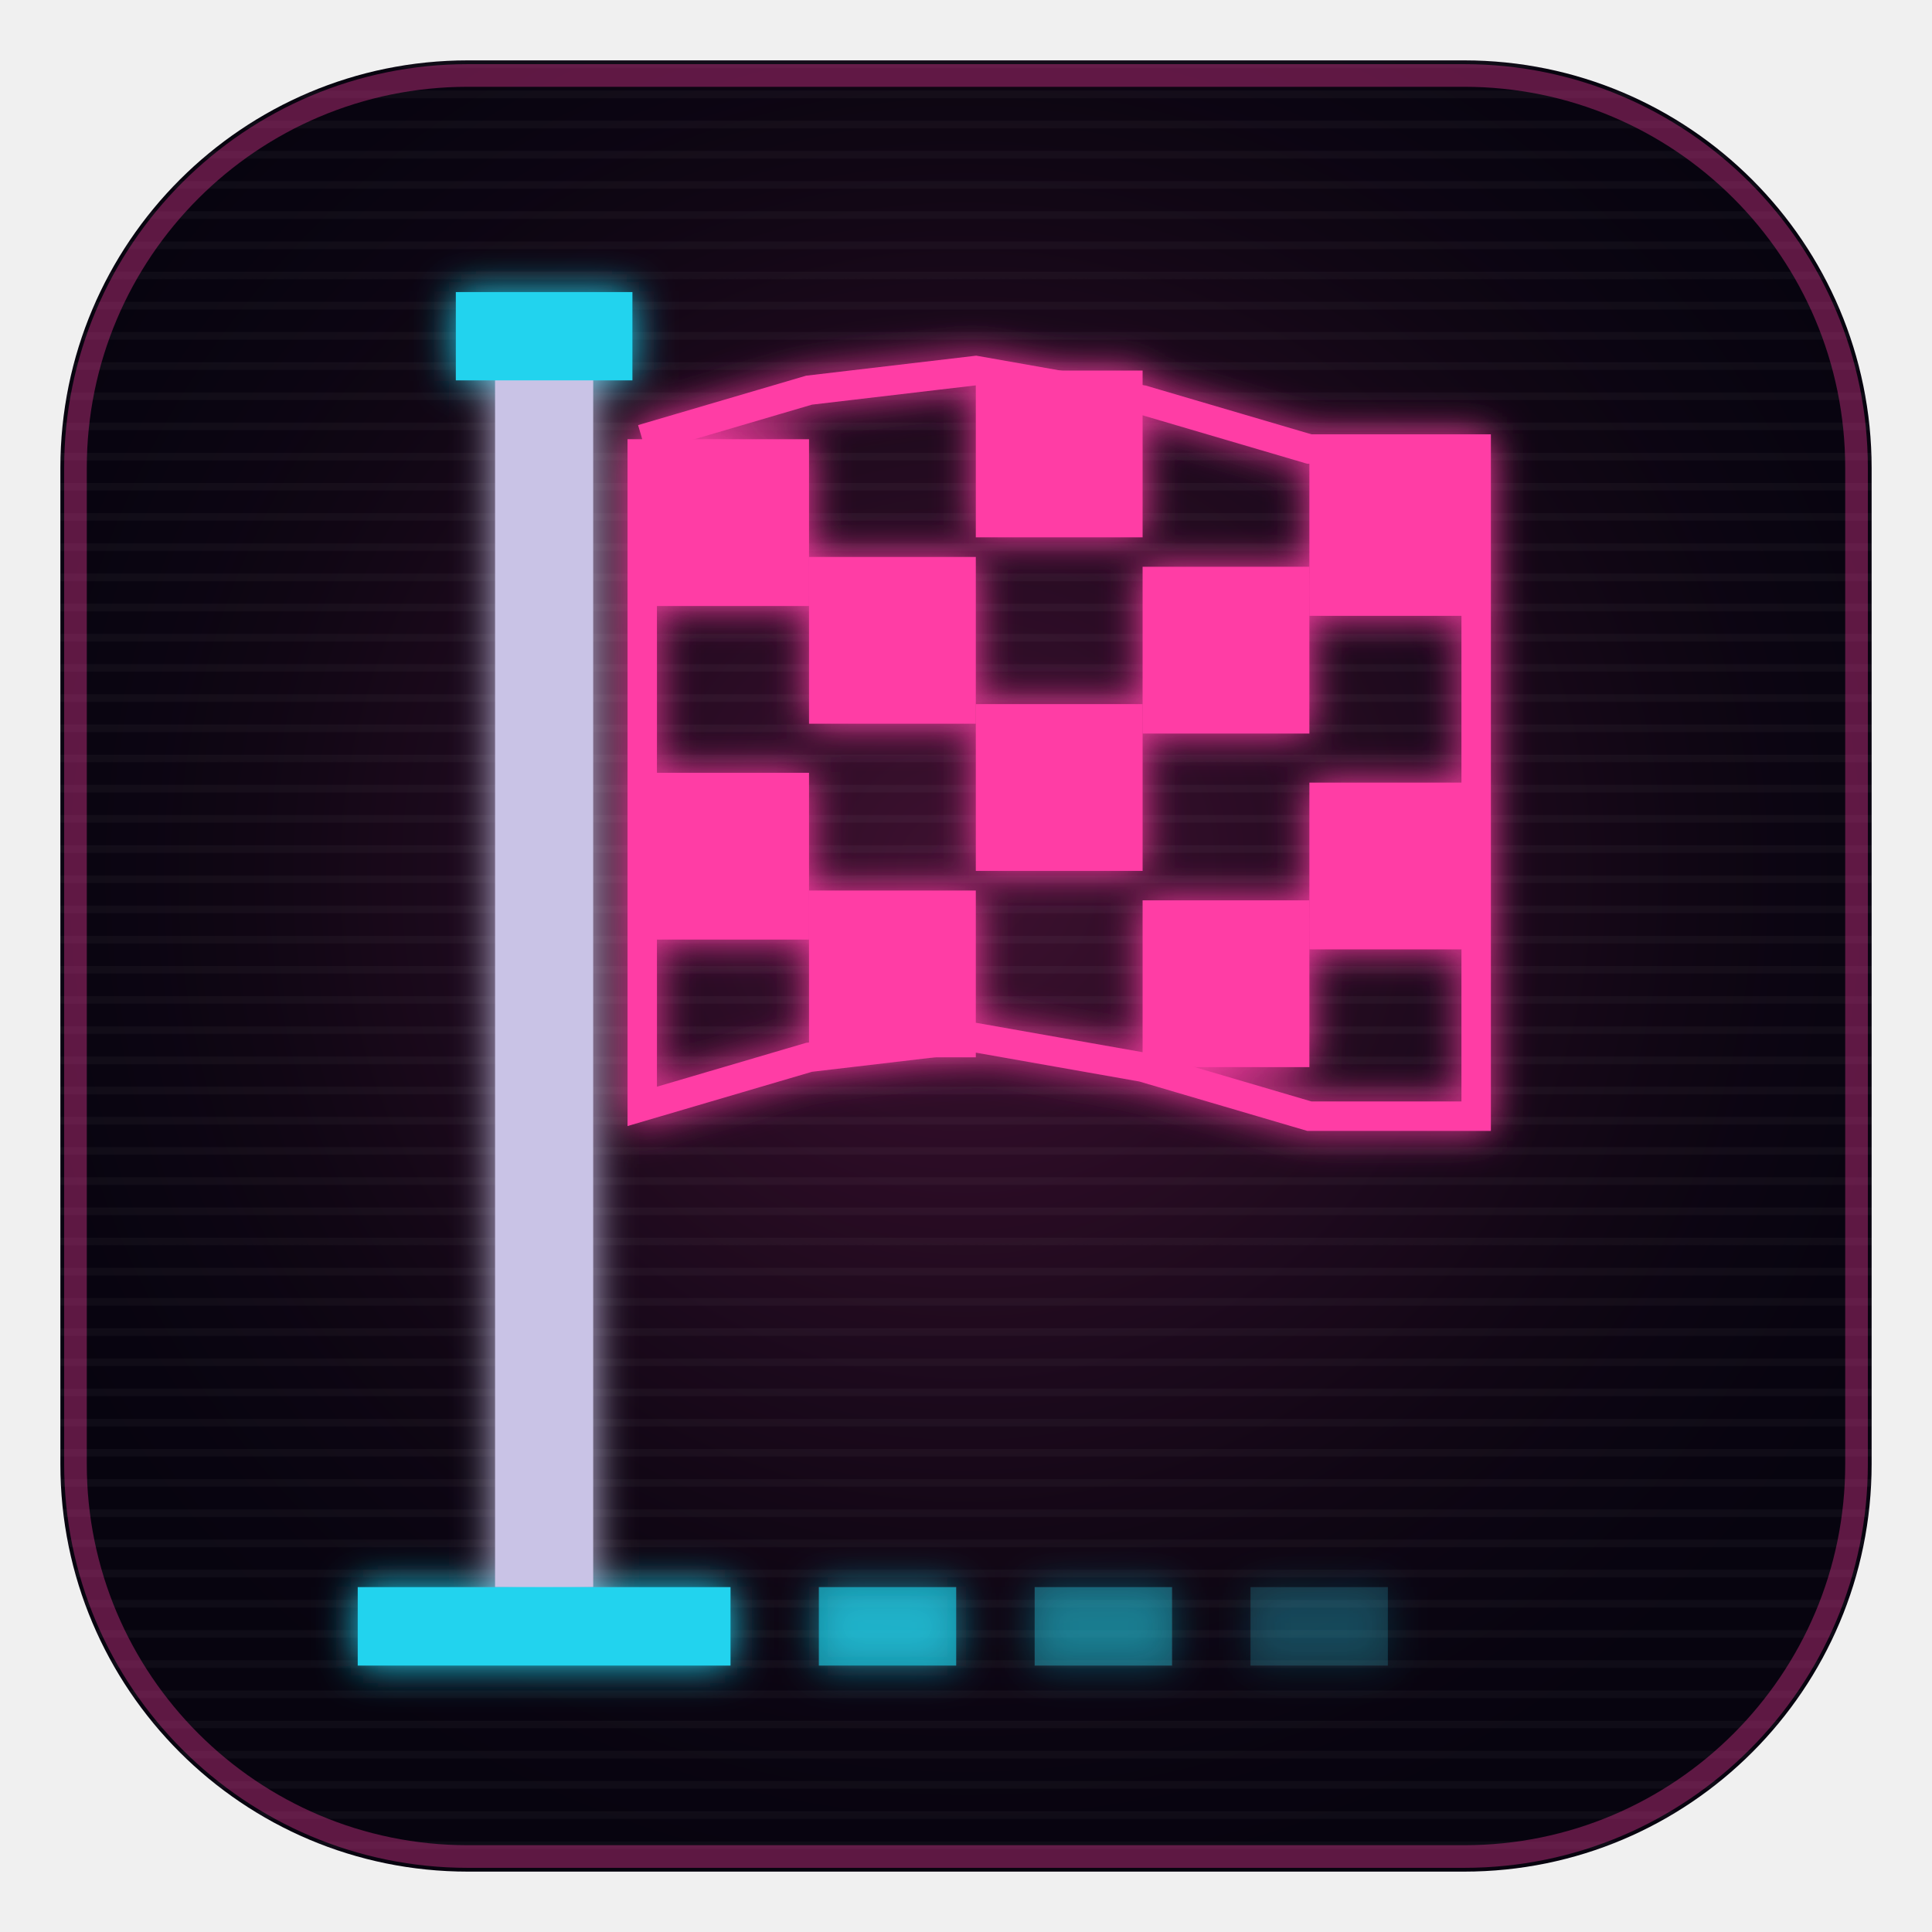
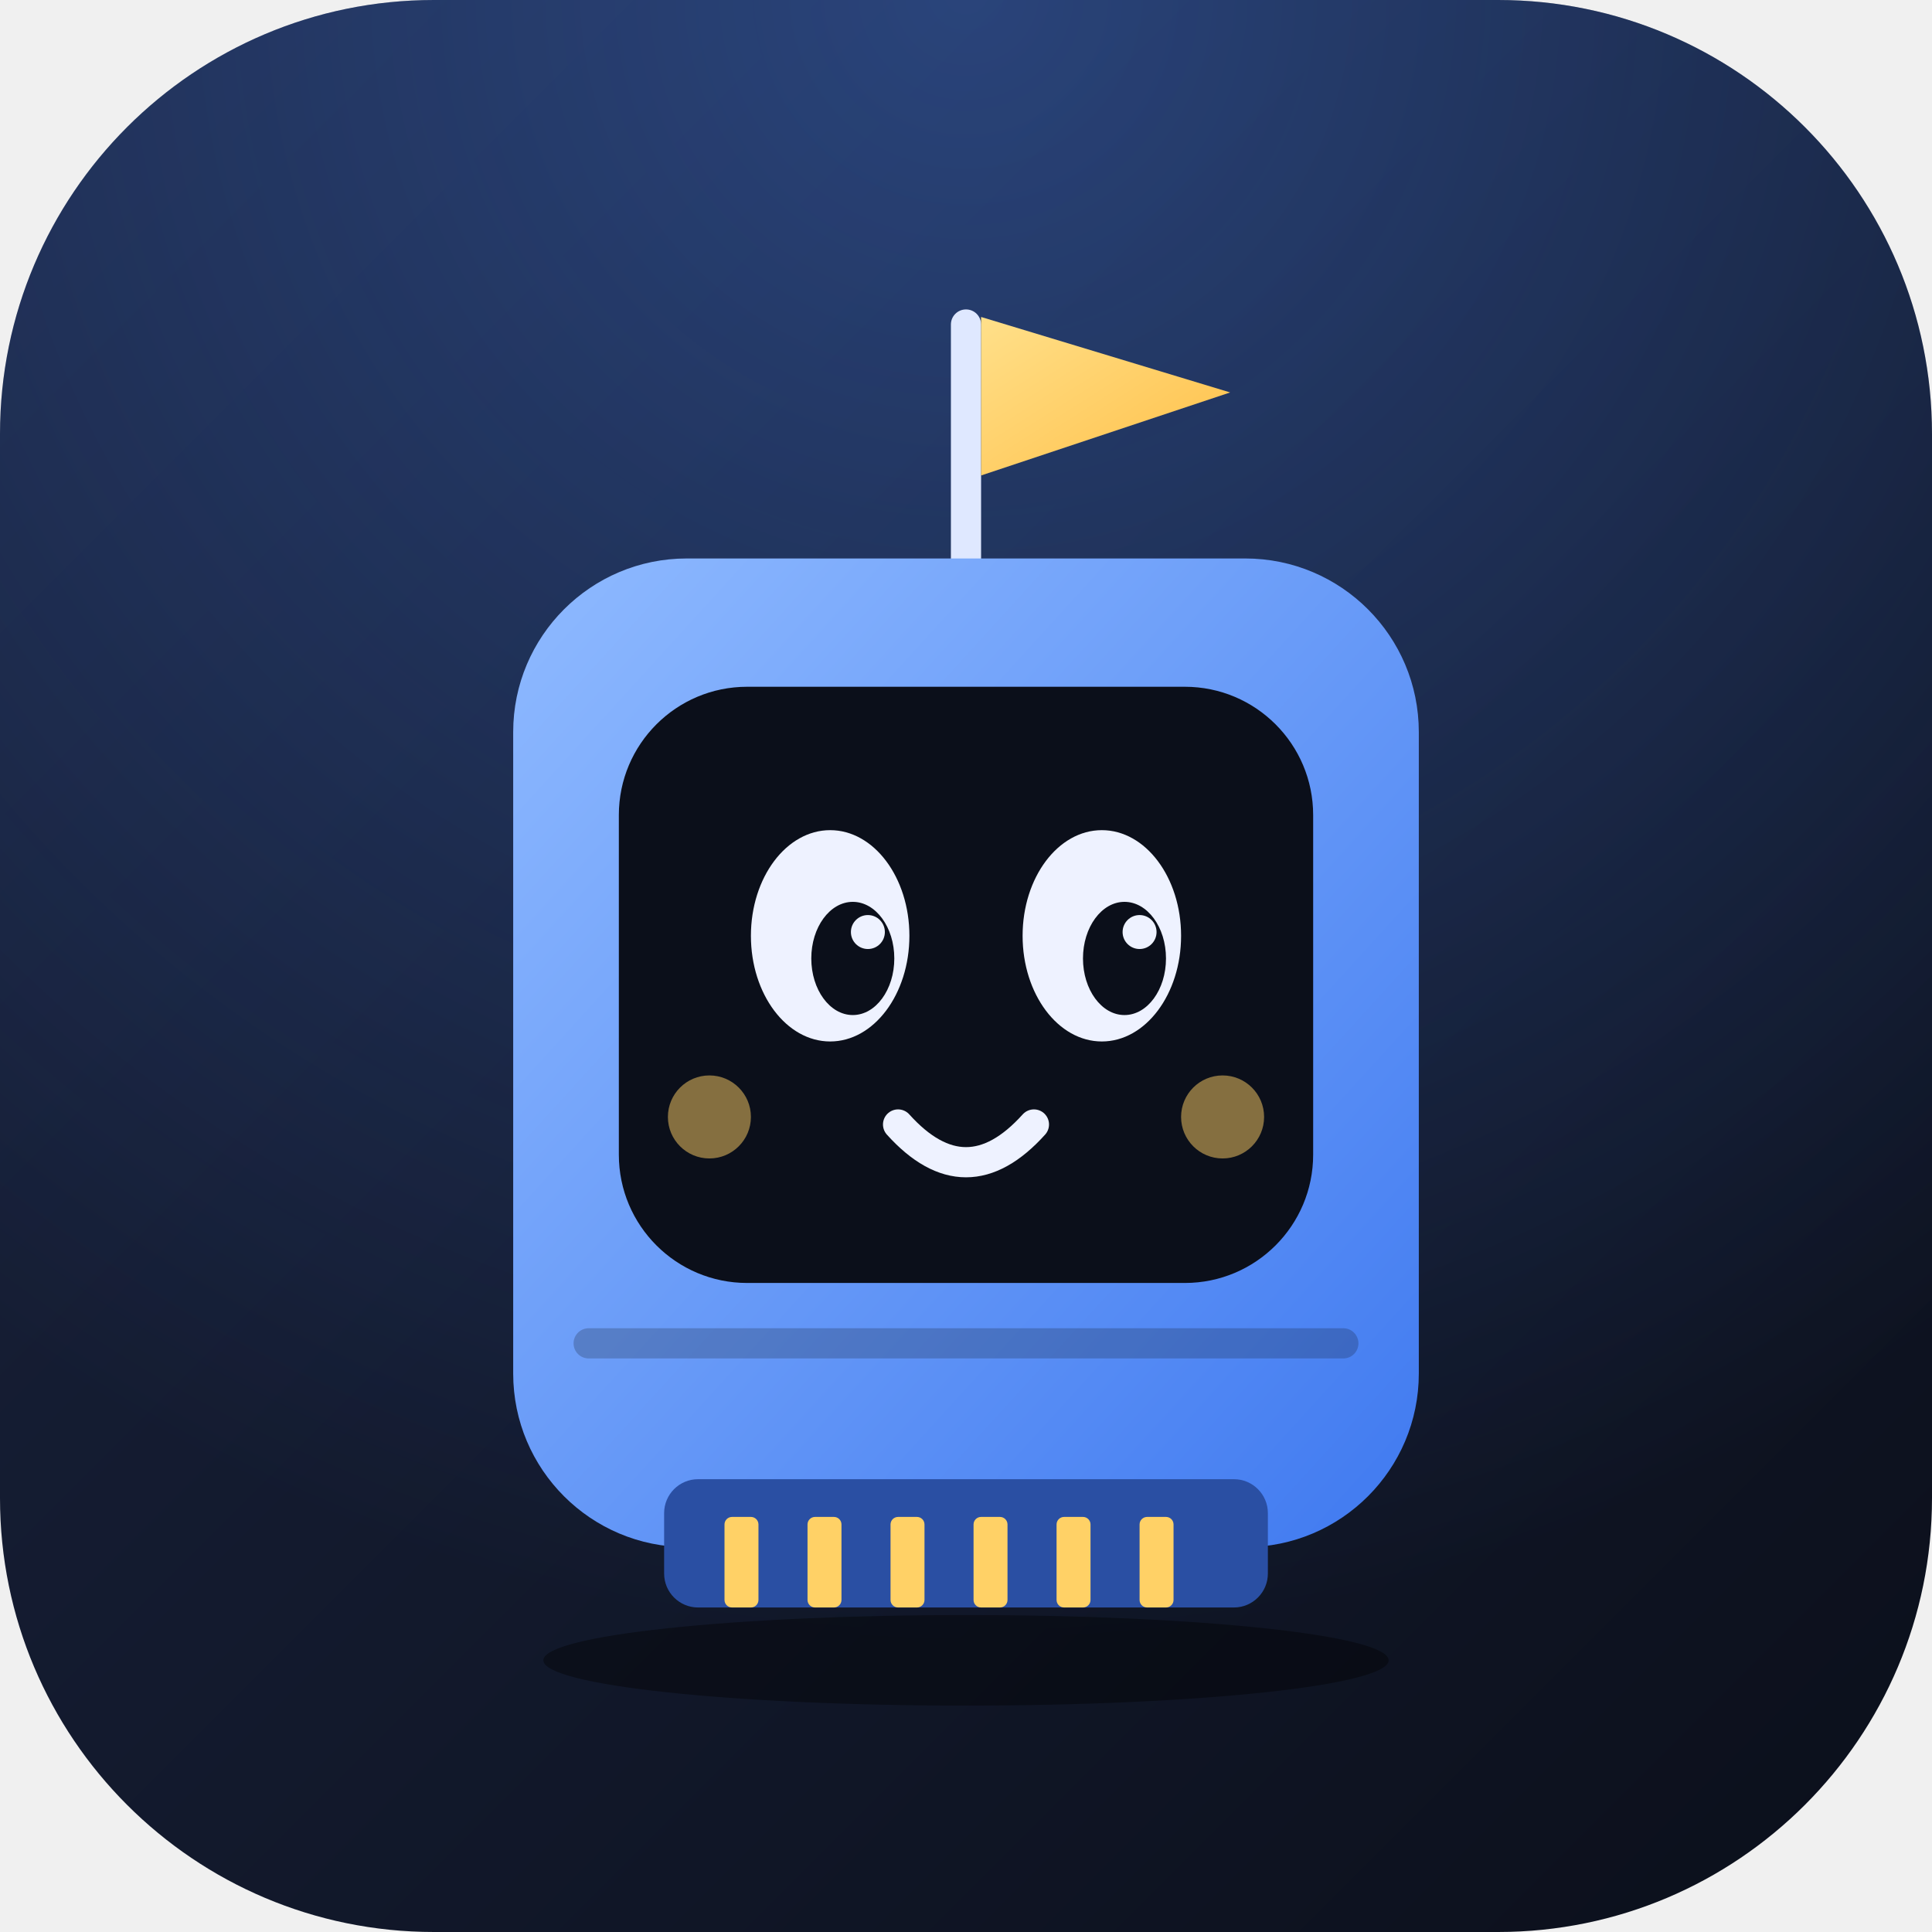
- <svg xmlns="http://www.w3.org/2000/svg" width="512" height="512" viewBox="0 0 512 512">
+ <svg xmlns="http://www.w3.org/2000/svg" viewBox="0 0 512 512" width="512" height="512">
  <defs>
-     <radialGradient id="rg" cx="50%" cy="45%" r="60%">
-       <stop offset="0" stop-color="#ff3ea5" stop-opacity=".22" />
-       <stop offset=".6" stop-color="#ff3ea5" stop-opacity=".05" />
-       <stop offset="1" stop-color="#07040f" stop-opacity="0" />
+     <linearGradient id="gBg" x1="0" y1="0" x2="1" y2="1">
+       <stop offset="0" stop-color="#1a2440" />
+       <stop offset="1" stop-color="#0b0f1a" />
+     </linearGradient>
+     <radialGradient id="gGlow" cx="50%" cy="0%" r="85%">
+       <stop offset="0" stop-color="#4f8cff" stop-opacity=".34" />
+       <stop offset="1" stop-color="#4f8cff" stop-opacity="0" />
    </radialGradient>
-     <pattern id="sl" width="8" height="8" patternUnits="userSpaceOnUse">
-       <rect width="8" height="2" fill="#ffffff" fill-opacity=".035" />
-     </pattern>
-     <filter id="gl" x="-30%" y="-30%" width="160%" height="160%">
-       <feGaussianBlur stdDeviation="4" result="b" />
-       <feMerge>
-         <feMergeNode in="b" />
-         <feMergeNode in="SourceGraphic" />
-       </feMerge>
-     </filter>
+     <linearGradient id="gBlue" x1="0" y1="0" x2="1" y2="1">
+       <stop offset="0" stop-color="#8fbaff" />
+       <stop offset="1" stop-color="#3f79f0" />
+     </linearGradient>
+     <linearGradient id="gGold" x1="0" y1="0" x2="1" y2="1">
+       <stop offset="0" stop-color="#ffe08a" />
+       <stop offset="1" stop-color="#ffbf47" />
+     </linearGradient>
  </defs>
-   <rect x="16" y="16" width="480" height="480" rx="108" fill="#07040f" />
-   <rect x="16" y="16" width="480" height="480" rx="108" fill="url(#rg)" />
-   <rect x="16" y="16" width="480" height="480" rx="108" fill="url(#sl)" />
-   <rect x="20" y="20" width="472" height="472" rx="104" fill="none" stroke="#ff3ea5" stroke-opacity=".35" stroke-width="6" />
-   <g transform="translate(256 262) scale(1.3) translate(-256 -262)">
-     <g filter="url(#gl)">
-       <rect x="160" y="132" width="20" height="252" fill="#c9c3e6" />
-       <rect x="152" y="120" width="36" height="18" fill="#22d3ee" />
-       <rect x="190" y="150" width="34" height="34" fill="#ff3ea5" />
-       <rect x="190" y="218" width="34" height="34" fill="#ff3ea5" />
-       <rect x="224" y="174" width="34" height="34" fill="#ff3ea5" />
-       <rect x="224" y="242" width="34" height="34" fill="#ff3ea5" />
-       <rect x="258" y="136" width="34" height="34" fill="#ff3ea5" />
-       <rect x="258" y="204" width="34" height="34" fill="#ff3ea5" />
-       <rect x="292" y="176" width="34" height="34" fill="#ff3ea5" />
-       <rect x="292" y="244" width="34" height="34" fill="#ff3ea5" />
-       <rect x="326" y="152" width="34" height="34" fill="#ff3ea5" />
-       <rect x="326" y="220" width="34" height="34" fill="#ff3ea5" />
-       <polyline points="190,150 224,140 258,136 292,142 326,152 360,152 360,288 326,288 292,278 258,272 224,276 190,286 190,150" fill="none" stroke="#ff3ea5" stroke-width="6" />
-       <rect x="132" y="384" width="76" height="16" fill="#22d3ee" />
-       <rect x="226" y="384" width="28" height="16" fill="#22d3ee" fill-opacity=".6" />
-       <rect x="270" y="384" width="28" height="16" fill="#22d3ee" fill-opacity=".35" />
-       <rect x="314" y="384" width="28" height="16" fill="#22d3ee" fill-opacity=".18" />
-     </g>
+   <clipPath id="cp">
+     <rect width="512" height="512" rx="115" />
+   </clipPath>
+   <g clip-path="url(#cp)">
+     <rect width="512" height="512" fill="url(#gBg)" />
+     <rect width="512" height="512" fill="url(#gGlow)" />
  </g>
+   <ellipse cx="256" cy="440" rx="112" ry="12" fill="#000" fill-opacity="0.38" />
+   <rect x="252" y="82" width="8" height="74" rx="4" fill="#dfe8ff" />
+   <path d="M260 84 L326 104 L260 126 Z" fill="url(#gGold)" />
+   <rect x="136" y="148" width="240" height="262" rx="46" fill="url(#gBlue)" />
+   <rect x="176" y="392" width="160" height="34" rx="9" fill="#2a4fa3" />
+   <rect x="192" y="402" width="9" height="24" rx="2" fill="#ffd166" />
+   <rect x="214" y="402" width="9" height="24" rx="2" fill="#ffd166" />
+   <rect x="236" y="402" width="9" height="24" rx="2" fill="#ffd166" />
+   <rect x="258" y="402" width="9" height="24" rx="2" fill="#ffd166" />
+   <rect x="280" y="402" width="9" height="24" rx="2" fill="#ffd166" />
+   <rect x="302" y="402" width="9" height="24" rx="2" fill="#ffd166" />
+   <rect x="164" y="182" width="184" height="158" rx="34" fill="#0b0f1a" />
+   <ellipse cx="220" cy="248" rx="21" ry="28" fill="#eef2ff" />
+   <ellipse cx="292" cy="248" rx="21" ry="28" fill="#eef2ff" />
+   <ellipse cx="226" cy="254" rx="11" ry="15" fill="#0b0f1a" />
+   <ellipse cx="298" cy="254" rx="11" ry="15" fill="#0b0f1a" />
+   <circle cx="230" cy="247" r="4.5" fill="#eef2ff" />
+   <circle cx="302" cy="247" r="4.5" fill="#eef2ff" />
+   <circle cx="188" cy="296" r="11" fill="#ffd166" fill-opacity=".5" />
+   <circle cx="324" cy="296" r="11" fill="#ffd166" fill-opacity=".5" />
+   <path d="M238 298 Q256 318 274 298" fill="none" stroke="#eef2ff" stroke-width="8" stroke-linecap="round" />
+   <rect x="152" y="352" width="208" height="8" rx="4" fill="#0b0f1a" fill-opacity=".22" />
</svg>
